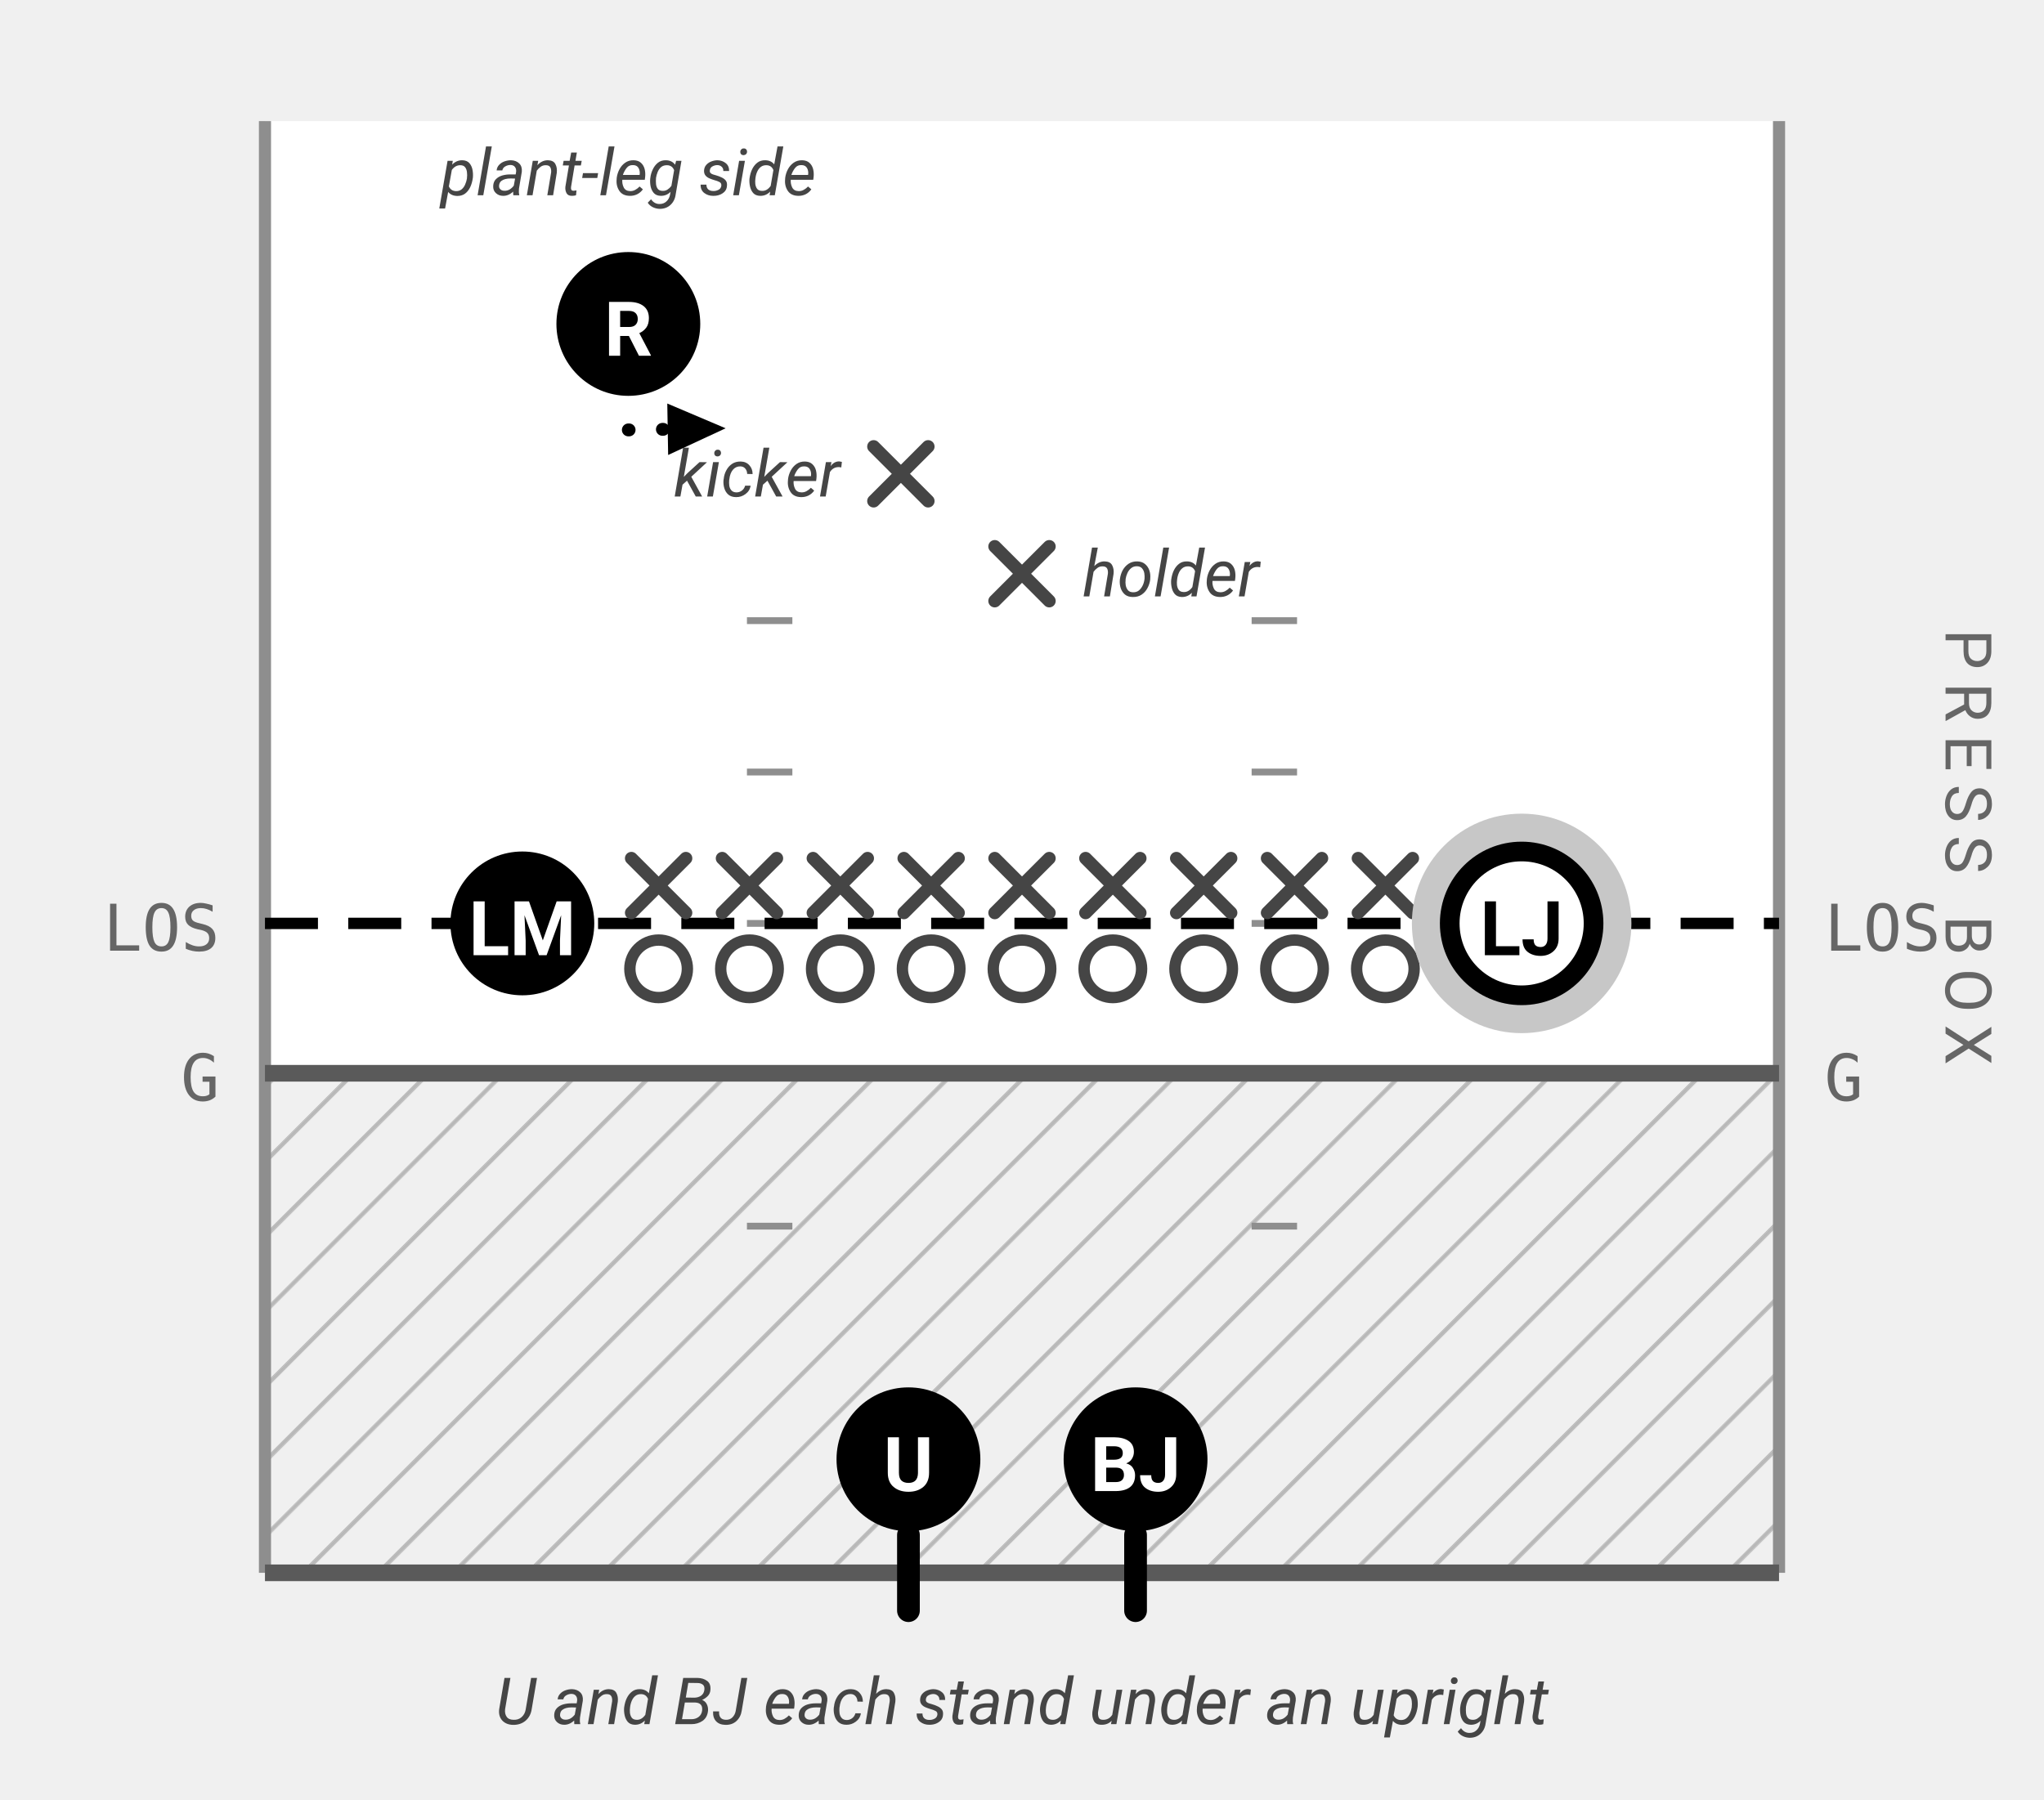
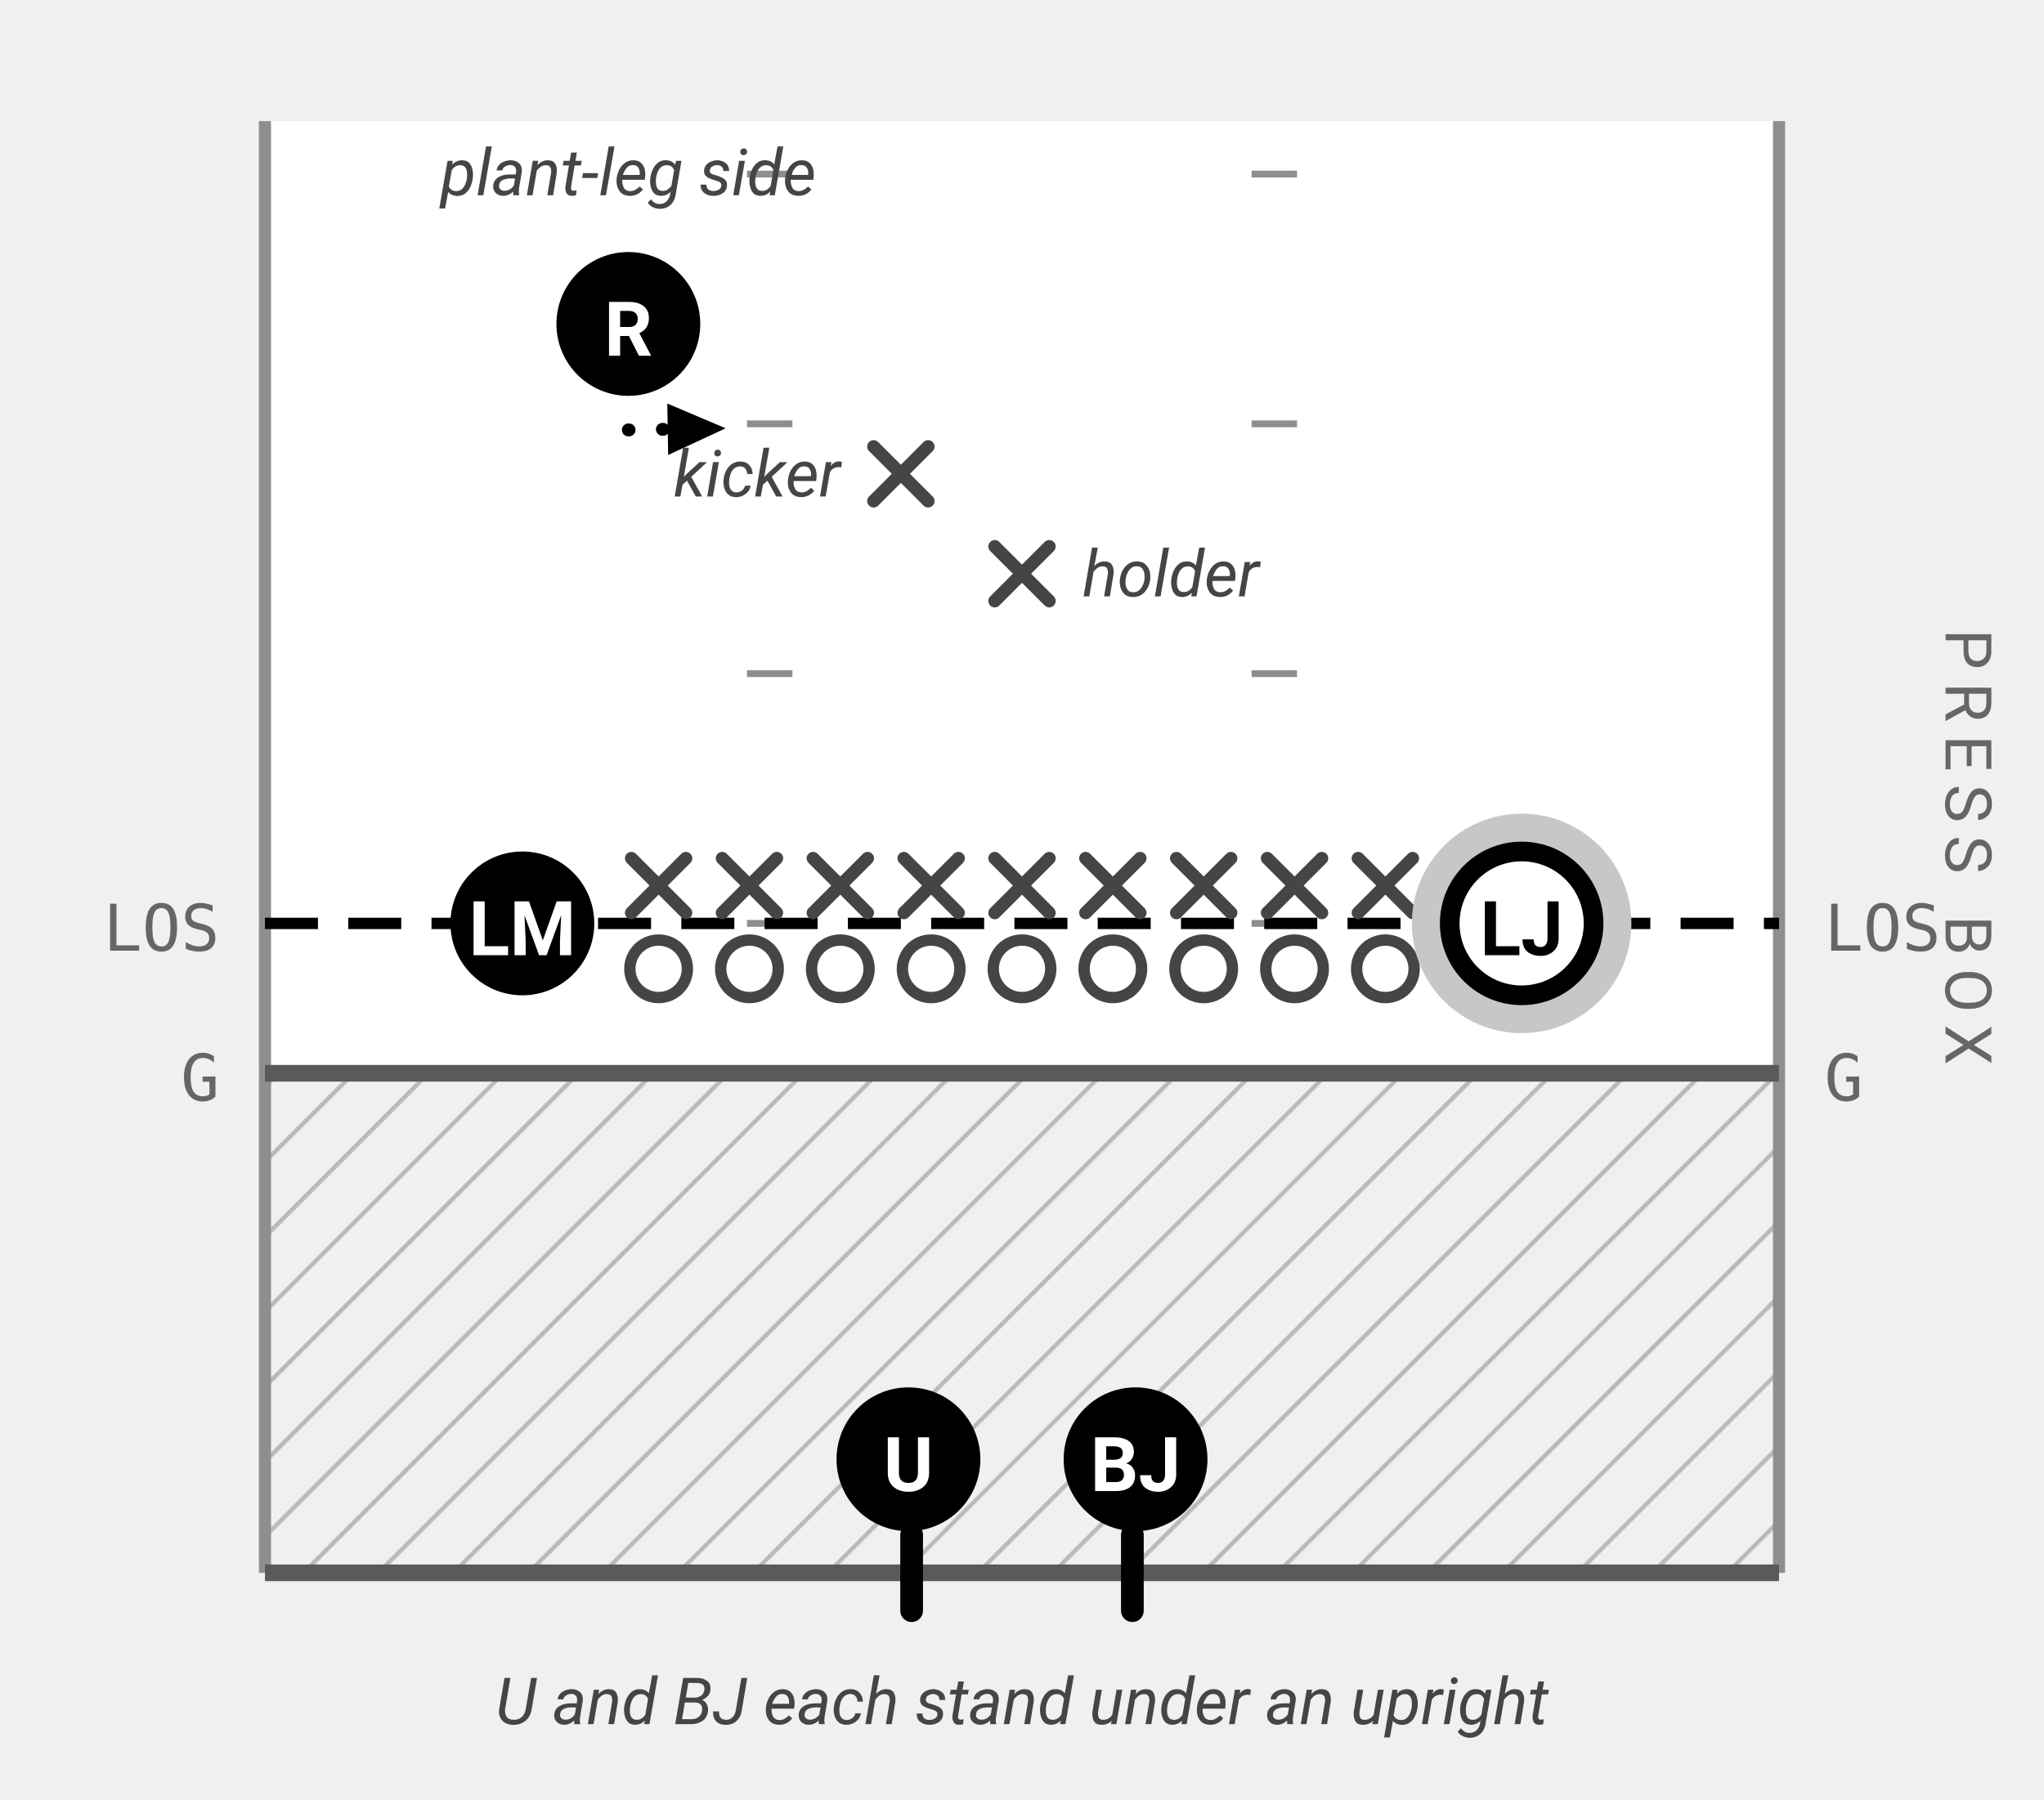
<svg xmlns="http://www.w3.org/2000/svg" viewBox="0 0 270 237.8" role="img" aria-label="Field goal &amp; try — Line Judge position, crew of 5">
  <style>svg{font-family:system-ui,-apple-system,"Segoe UI",Roboto,"Helvetica Neue",Arial,sans-serif}
.turf{fill:#FFFFFF}
.ez{fill:url(#hz)}
.hl{stroke:#B8B8B8;stroke-width:1.15}
.sl{stroke:#8E8E8E;stroke-width:1.6;fill:none}
.yl{stroke:#8E8E8E;stroke-width:.8;fill:none}
.gl{stroke:#5A5A5A;stroke-width:2.2;fill:none}
.rl{stroke:#000000;stroke-width:1.5;stroke-dasharray:7 4;fill:none}
.hash{stroke:#8E8E8E;stroke-width:.9}
.post{stroke:#000000;stroke-width:3;fill:none;stroke-linecap:round}
.ylab{font-family:ui-monospace,Menlo,Consolas,monospace;font-size:8.5px;fill:#666666}
.ylab.end{text-anchor:end}
.ylab.start{text-anchor:start}
.pb{font-size:8.5px;letter-spacing:.2em;fill:#666666;text-anchor:middle;text-transform:uppercase}
- .note{font-size:8.6px;fill:#454545;font-style:italic}
- .note.middle{text-anchor:middle}
- .note.start{text-anchor:start}
- .note.end{text-anchor:end}
.kp line{stroke:#454545;stroke-width:1.7;stroke-linecap:round}
.rp{fill:none;stroke:#454545;stroke-width:1.5}
.hat-b{fill:#000000}
.hat-w{fill:#FFFFFF;stroke:#000000;stroke-width:2.6}
.halo{fill:#C7C7C7}
.mk{font-size:10px;font-weight:600;text-anchor:middle}
.mk-l{fill:#FFFFFF}
.mk-d{fill:#000000}
.mv{stroke:#000000;stroke-width:1.7;fill:none;stroke-dasharray:.1 4.4;stroke-linecap:round}
- .arh{fill:#000000}</style>
+ .arh{fill:#000000}
+ .mvlab{font-size:8.4px;fill:#454545;text-anchor:middle;font-style:italic}
+ .note{font-size:8.6px;fill:#454545;font-style:italic}
+ .note.middle{text-anchor:middle}
+ .note.start{text-anchor:start}
+ .note.end{text-anchor:end}
+ .flagk{fill:#000000}
+ .flagt{stroke:#000000;stroke-width:1.4;stroke-linecap:round}</style>
  <defs>
    <pattern id="hz" width="7" height="7" patternUnits="userSpaceOnUse" patternTransform="rotate(45)">
      <line x1="0" y1="0" x2="0" y2="7" class="hl" />
    </pattern>
    <marker id="ar" viewBox="0 0 10 10" refX="8" refY="5" markerWidth="5" markerHeight="5" orient="auto-start-reverse">
      <path d="M0,1 L9,5 L0,9 z" class="arh" />
    </marker>
  </defs>
-   <rect x="35.0" y="16" width="200.0" height="125.8" class="turf" />
-   <rect x="35.0" y="141.8" width="200.0" height="66.0" class="ez" />
-   <line x1="35.0" y1="16" x2="35.0" y2="207.8" class="sl" />
-   <line x1="235.0" y1="16" x2="235.0" y2="207.8" class="sl" />
-   <line x1="98.667" y1="82.0" x2="104.667" y2="82.0" class="hash" />
-   <line x1="98.667" y1="102.0" x2="104.667" y2="102.0" class="hash" />
-   <line x1="98.667" y1="122.0" x2="104.667" y2="122.0" class="hash" />
-   <line x1="98.667" y1="142.0" x2="104.667" y2="142.0" class="hash" />
-   <line x1="98.667" y1="162.0" x2="104.667" y2="162.0" class="hash" />
-   <line x1="165.333" y1="82.0" x2="171.333" y2="82.0" class="hash" />
-   <line x1="165.333" y1="102.0" x2="171.333" y2="102.0" class="hash" />
-   <line x1="165.333" y1="122.0" x2="171.333" y2="122.0" class="hash" />
-   <line x1="165.333" y1="142.0" x2="171.333" y2="142.0" class="hash" />
-   <line x1="165.333" y1="162.0" x2="171.333" y2="162.0" class="hash" />
-   <line x1="35.0" y1="122.0" x2="235.0" y2="122.0" class="rl" />
-   <text x="29.0" y="125.6" class="ylab end">LOS</text>
-   <text x="241.0" y="125.6" class="ylab start">LOS</text>
-   <line x1="35.0" y1="141.8" x2="235.0" y2="141.8" class="gl" />
-   <text x="29.0" y="145.4" class="ylab end">G</text>
-   <text x="241.0" y="145.4" class="ylab start">G</text>
-   <line x1="35.0" y1="207.8" x2="235.0" y2="207.8" class="gl" />
-   <line x1="120.0" y1="202.8" x2="120.0" y2="212.8" class="post" />
-   <line x1="150.0" y1="202.8" x2="150.0" y2="212.8" class="post" />
-   <text x="257.0" y="111.9" class="pb" transform="rotate(90 257.0 111.9)">PRESS BOX</text>
+   <rect x="35" y="16" width="200" height="125.8" class="turf" />
+   <rect x="35" y="141.8" width="200" height="66" class="ez" />
+   <line x1="98.67" y1="23" x2="104.67" y2="23" class="hash" />
+   <line x1="165.33" y1="23" x2="171.33" y2="23" class="hash" />
+   <line x1="98.67" y1="56" x2="104.67" y2="56" class="hash" />
+   <line x1="165.33" y1="56" x2="171.33" y2="56" class="hash" />
+   <line x1="98.67" y1="89" x2="104.67" y2="89" class="hash" />
+   <line x1="165.33" y1="89" x2="171.33" y2="89" class="hash" />
+   <line x1="98.67" y1="122" x2="104.67" y2="122" class="hash" />
+   <line x1="165.33" y1="122" x2="171.33" y2="122" class="hash" />
+   <line x1="35" y1="16" x2="35" y2="207.8" class="sl" />
+   <line x1="235" y1="16" x2="235" y2="207.8" class="sl" />
+   <line x1="35" y1="122" x2="235" y2="122" class="rl" />
+   <text x="29" y="125.6" class="ylab end">LOS</text>
+   <text x="241" y="125.6" class="ylab start">LOS</text>
+   <line x1="35" y1="141.8" x2="235" y2="141.8" class="gl" />
+   <text x="29" y="145.4" class="ylab end">G</text>
+   <text x="241" y="145.4" class="ylab start">G</text>
+   <line x1="35" y1="207.8" x2="235" y2="207.8" class="gl" />
+   <line x1="120.42" y1="202.8" x2="120.42" y2="212.8" class="post" />
+   <line x1="149.58" y1="202.8" x2="149.58" y2="212.8" class="post" />
+   <text x="257" y="111.9" class="pb" transform="rotate(90 257 111.9)">PRESS BOX</text>
  <g class="kp">
    <line x1="83.4" y1="113.4" x2="90.6" y2="120.6" />
    <line x1="83.4" y1="120.6" x2="90.6" y2="113.4" />
  </g>
  <g class="kp">
    <line x1="95.4" y1="113.4" x2="102.6" y2="120.6" />
    <line x1="95.4" y1="120.6" x2="102.6" y2="113.4" />
  </g>
  <g class="kp">
    <line x1="107.4" y1="113.4" x2="114.6" y2="120.6" />
    <line x1="107.4" y1="120.6" x2="114.6" y2="113.4" />
  </g>
  <g class="kp">
    <line x1="119.4" y1="113.4" x2="126.6" y2="120.6" />
    <line x1="119.4" y1="120.6" x2="126.6" y2="113.4" />
  </g>
  <g class="kp">
    <line x1="131.4" y1="113.4" x2="138.6" y2="120.6" />
    <line x1="131.4" y1="120.6" x2="138.6" y2="113.4" />
  </g>
  <g class="kp">
    <line x1="143.4" y1="113.4" x2="150.6" y2="120.6" />
    <line x1="143.4" y1="120.6" x2="150.6" y2="113.4" />
  </g>
  <g class="kp">
    <line x1="155.4" y1="113.4" x2="162.6" y2="120.6" />
    <line x1="155.4" y1="120.6" x2="162.6" y2="113.4" />
  </g>
  <g class="kp">
    <line x1="167.4" y1="113.4" x2="174.6" y2="120.6" />
    <line x1="167.4" y1="120.6" x2="174.6" y2="113.4" />
  </g>
  <g class="kp">
    <line x1="179.4" y1="113.4" x2="186.6" y2="120.6" />
    <line x1="179.4" y1="120.6" x2="186.6" y2="113.4" />
  </g>
-   <circle cx="87.0" cy="128.0" r="3.8" class="rp" />
-   <circle cx="99.0" cy="128.0" r="3.8" class="rp" />
-   <circle cx="111.0" cy="128.0" r="3.8" class="rp" />
-   <circle cx="123.0" cy="128.0" r="3.8" class="rp" />
-   <circle cx="135.0" cy="128.0" r="3.8" class="rp" />
-   <circle cx="147.0" cy="128.0" r="3.8" class="rp" />
-   <circle cx="159.0" cy="128.0" r="3.8" class="rp" />
-   <circle cx="171.0" cy="128.0" r="3.8" class="rp" />
-   <circle cx="183.0" cy="128.0" r="3.8" class="rp" />
  <g class="kp">
    <line x1="131.4" y1="72.2" x2="138.6" y2="79.4" />
    <line x1="131.4" y1="79.4" x2="138.6" y2="72.2" />
  </g>
-   <text x="143.0" y="78.8" class="note start">holder</text>
  <g class="kp">
-     <line x1="115.4" y1="59.0" x2="122.6" y2="66.2" />
-     <line x1="115.4" y1="66.2" x2="122.6" y2="59.0" />
+     <line x1="115.4" y1="59" x2="122.6" y2="66.2" />
+     <line x1="115.4" y1="66.2" x2="122.6" y2="59" />
  </g>
-   <text x="111.0" y="65.6" class="note end">kicker</text>
+   <circle cx="87" cy="128" r="3.8" class="rp" />
+   <circle cx="99" cy="128" r="3.8" class="rp" />
+   <circle cx="111" cy="128" r="3.8" class="rp" />
+   <circle cx="123" cy="128" r="3.8" class="rp" />
+   <circle cx="135" cy="128" r="3.8" class="rp" />
+   <circle cx="147" cy="128" r="3.8" class="rp" />
+   <circle cx="159" cy="128" r="3.8" class="rp" />
+   <circle cx="171" cy="128" r="3.8" class="rp" />
+   <circle cx="183" cy="128" r="3.8" class="rp" />
  <g>
-     <circle cx="83.0" cy="42.8" r="9.5" class="hat-b" />
-     <text x="83.0" y="47" class="mk mk-l">R</text>
+     <circle cx="83" cy="42.8" r="9.5" class="hat-b" />
+     <text x="83" y="47" class="mk mk-l">R</text>
  </g>
-   <text x="83.0" y="25.8" class="note middle">plant-leg side</text>
-   <path d="M 83.0 56.8 L 95.0 56.6" class="mv" marker-end="url(#ar)" />
  <g>
-     <circle cx="69.0" cy="122.0" r="9.5" class="hat-b" />
-     <text x="69.0" y="126.2" class="mk mk-l">LM</text>
+     <circle cx="69" cy="122" r="9.5" class="hat-b" />
+     <text x="69" y="126.2" class="mk mk-l">LM</text>
  </g>
  <g class="you">
-     <circle cx="201.0" cy="122.0" r="14.5" class="halo" />
-     <circle cx="201.0" cy="122.0" r="9.5" class="hat-w" />
-     <text x="201.0" y="126.2" class="mk mk-d">LJ</text>
+     <circle cx="201" cy="122" r="14.5" class="halo" />
+     <circle cx="201" cy="122" r="9.5" class="hat-w" />
+     <text x="201" y="126.2" class="mk mk-d">LJ</text>
  </g>
  <g>
-     <circle cx="120.0" cy="192.8" r="9.5" class="hat-b" />
-     <text x="120.0" y="197.0" class="mk mk-l">U</text>
+     <circle cx="120" cy="192.8" r="9.5" class="hat-b" />
+     <text x="120" y="197" class="mk mk-l">U</text>
  </g>
  <g>
-     <circle cx="150.0" cy="192.8" r="9.5" class="hat-b" />
-     <text x="150.0" y="197.0" class="mk mk-l">BJ</text>
+     <circle cx="150" cy="192.8" r="9.5" class="hat-b" />
+     <text x="150" y="197" class="mk mk-l">BJ</text>
  </g>
-   <text x="135.0" y="227.8" class="note middle">U and BJ each stand under an upright</text>
+   <path d="M 83 56.8 L 95 56.6" class="mv" marker-end="url(#ar)" />
+   <text x="143" y="78.8" class="note start">holder</text>
+   <text x="111" y="65.6" class="note end">kicker</text>
+   <text x="83" y="25.8" class="note middle">plant-leg side</text>
+   <text x="135" y="227.8" class="note middle">U and BJ each stand under an upright</text>
</svg>
